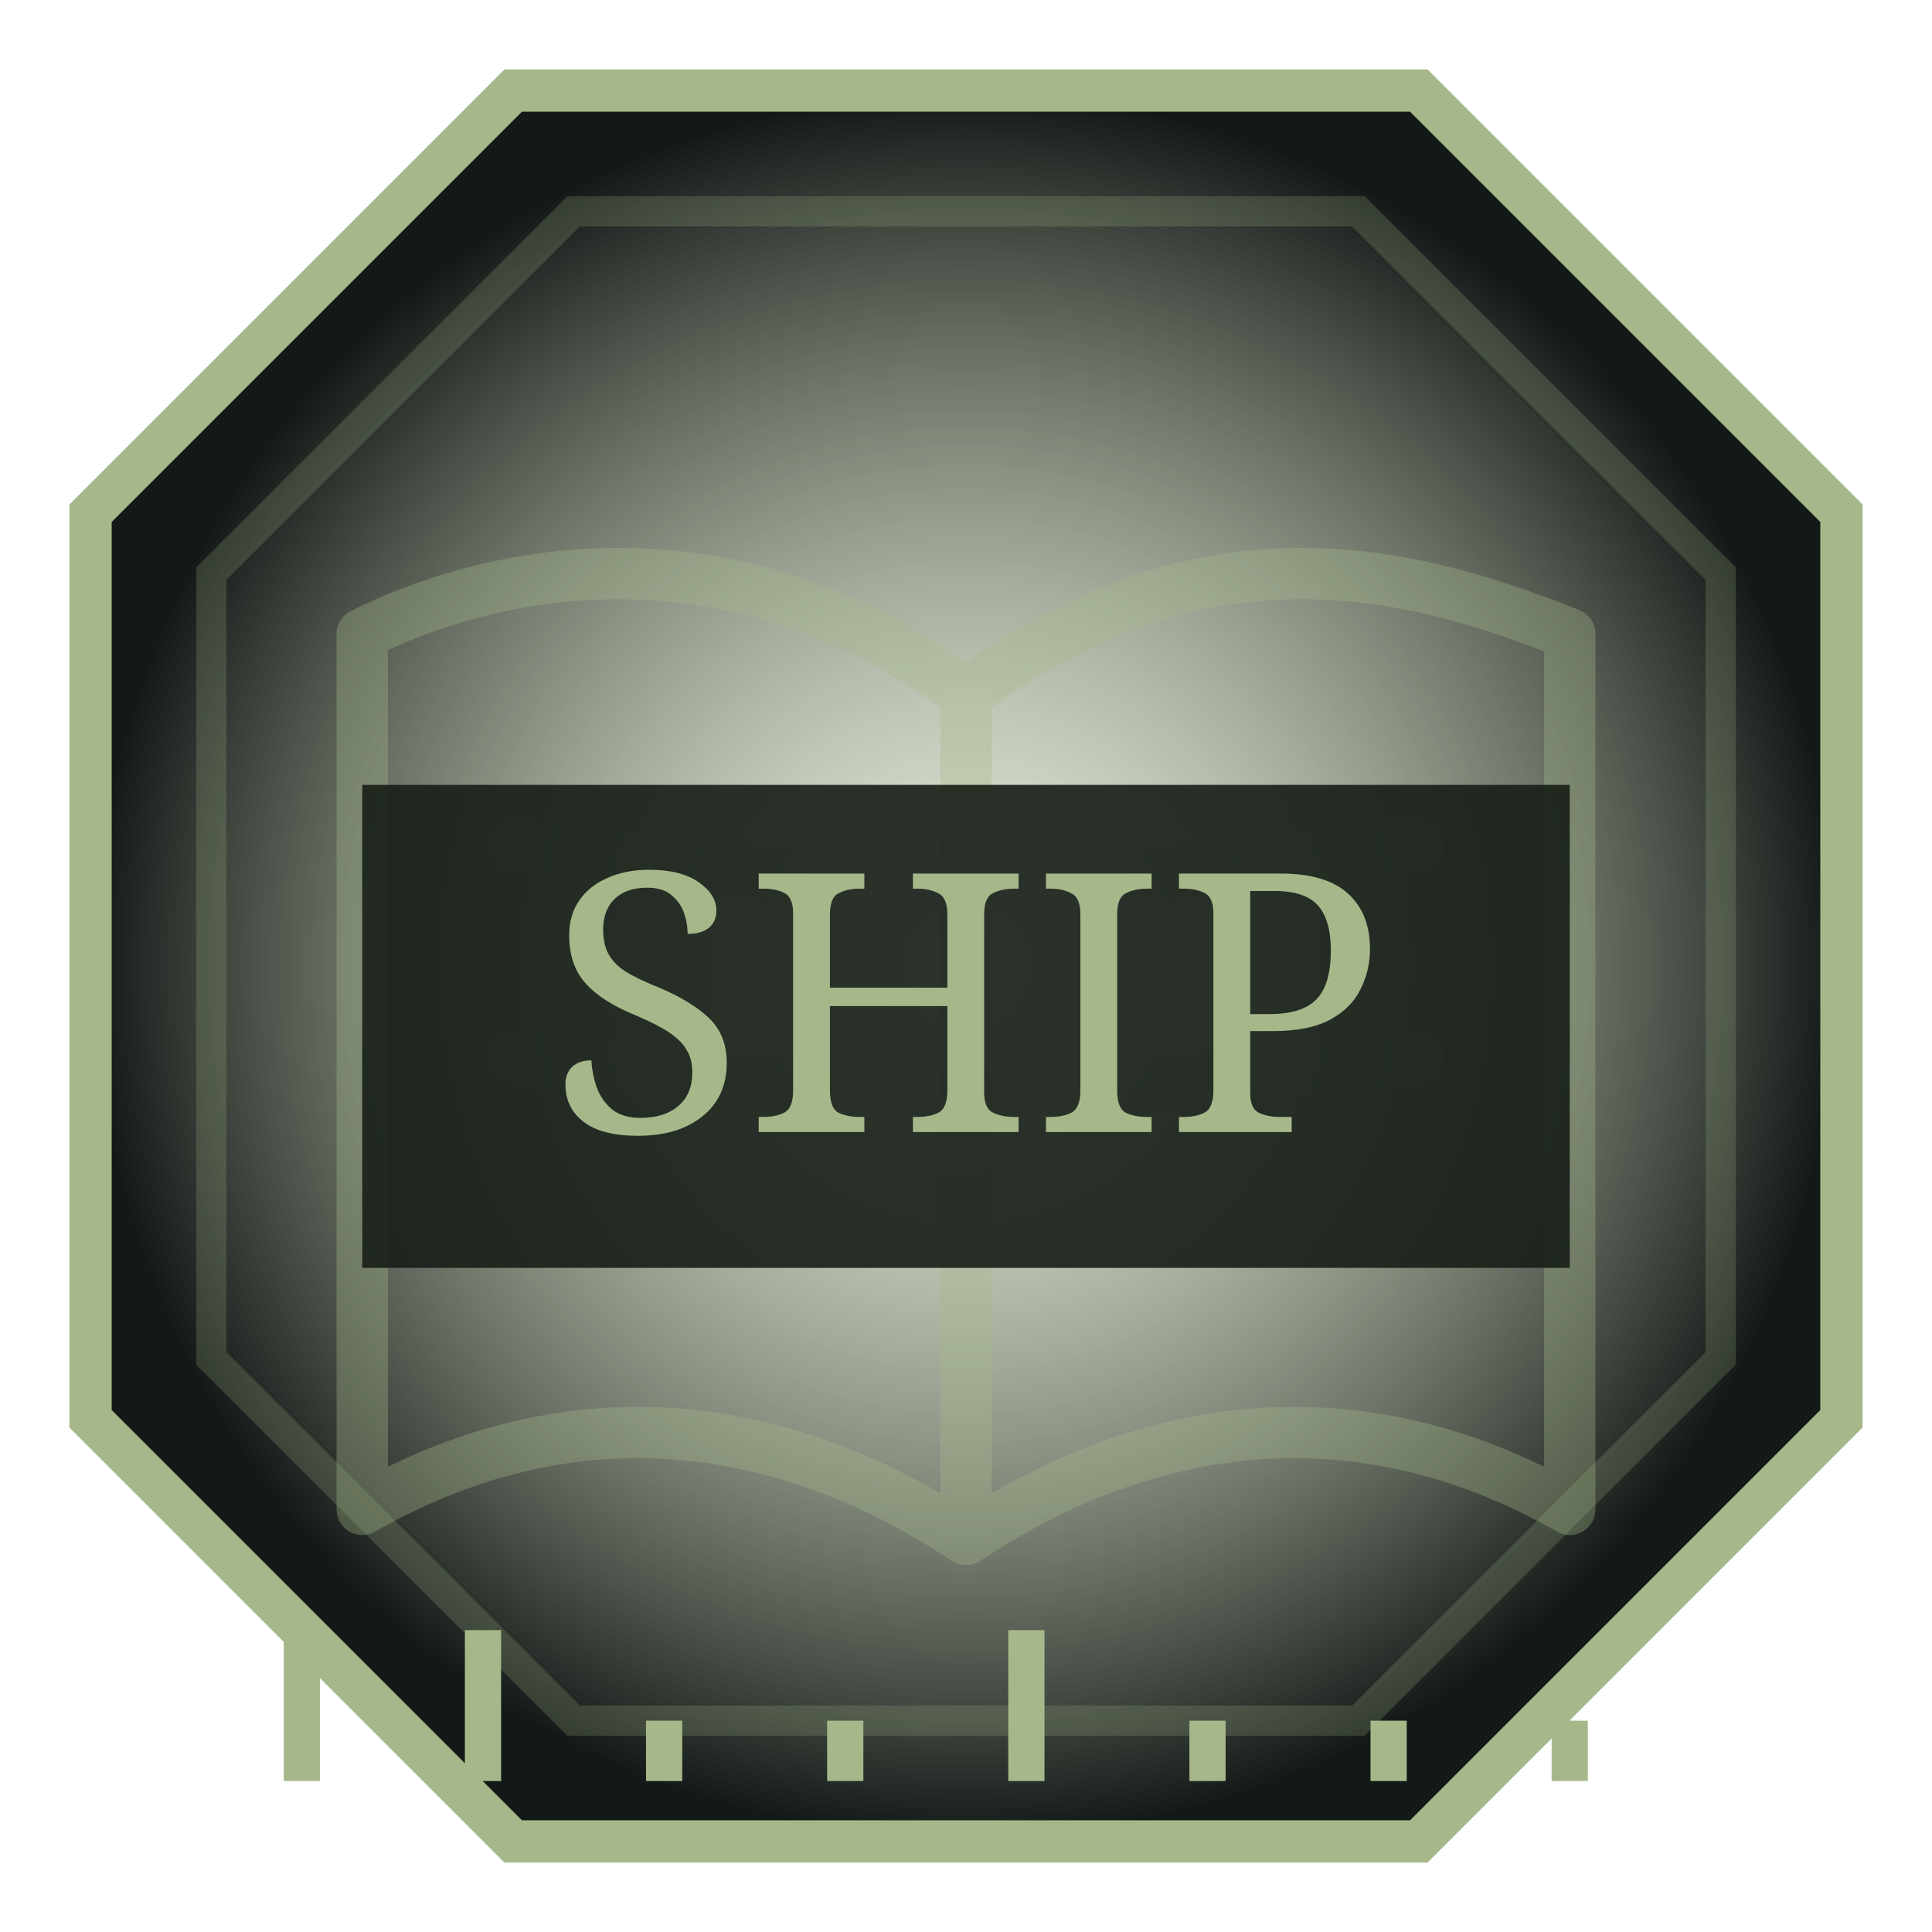
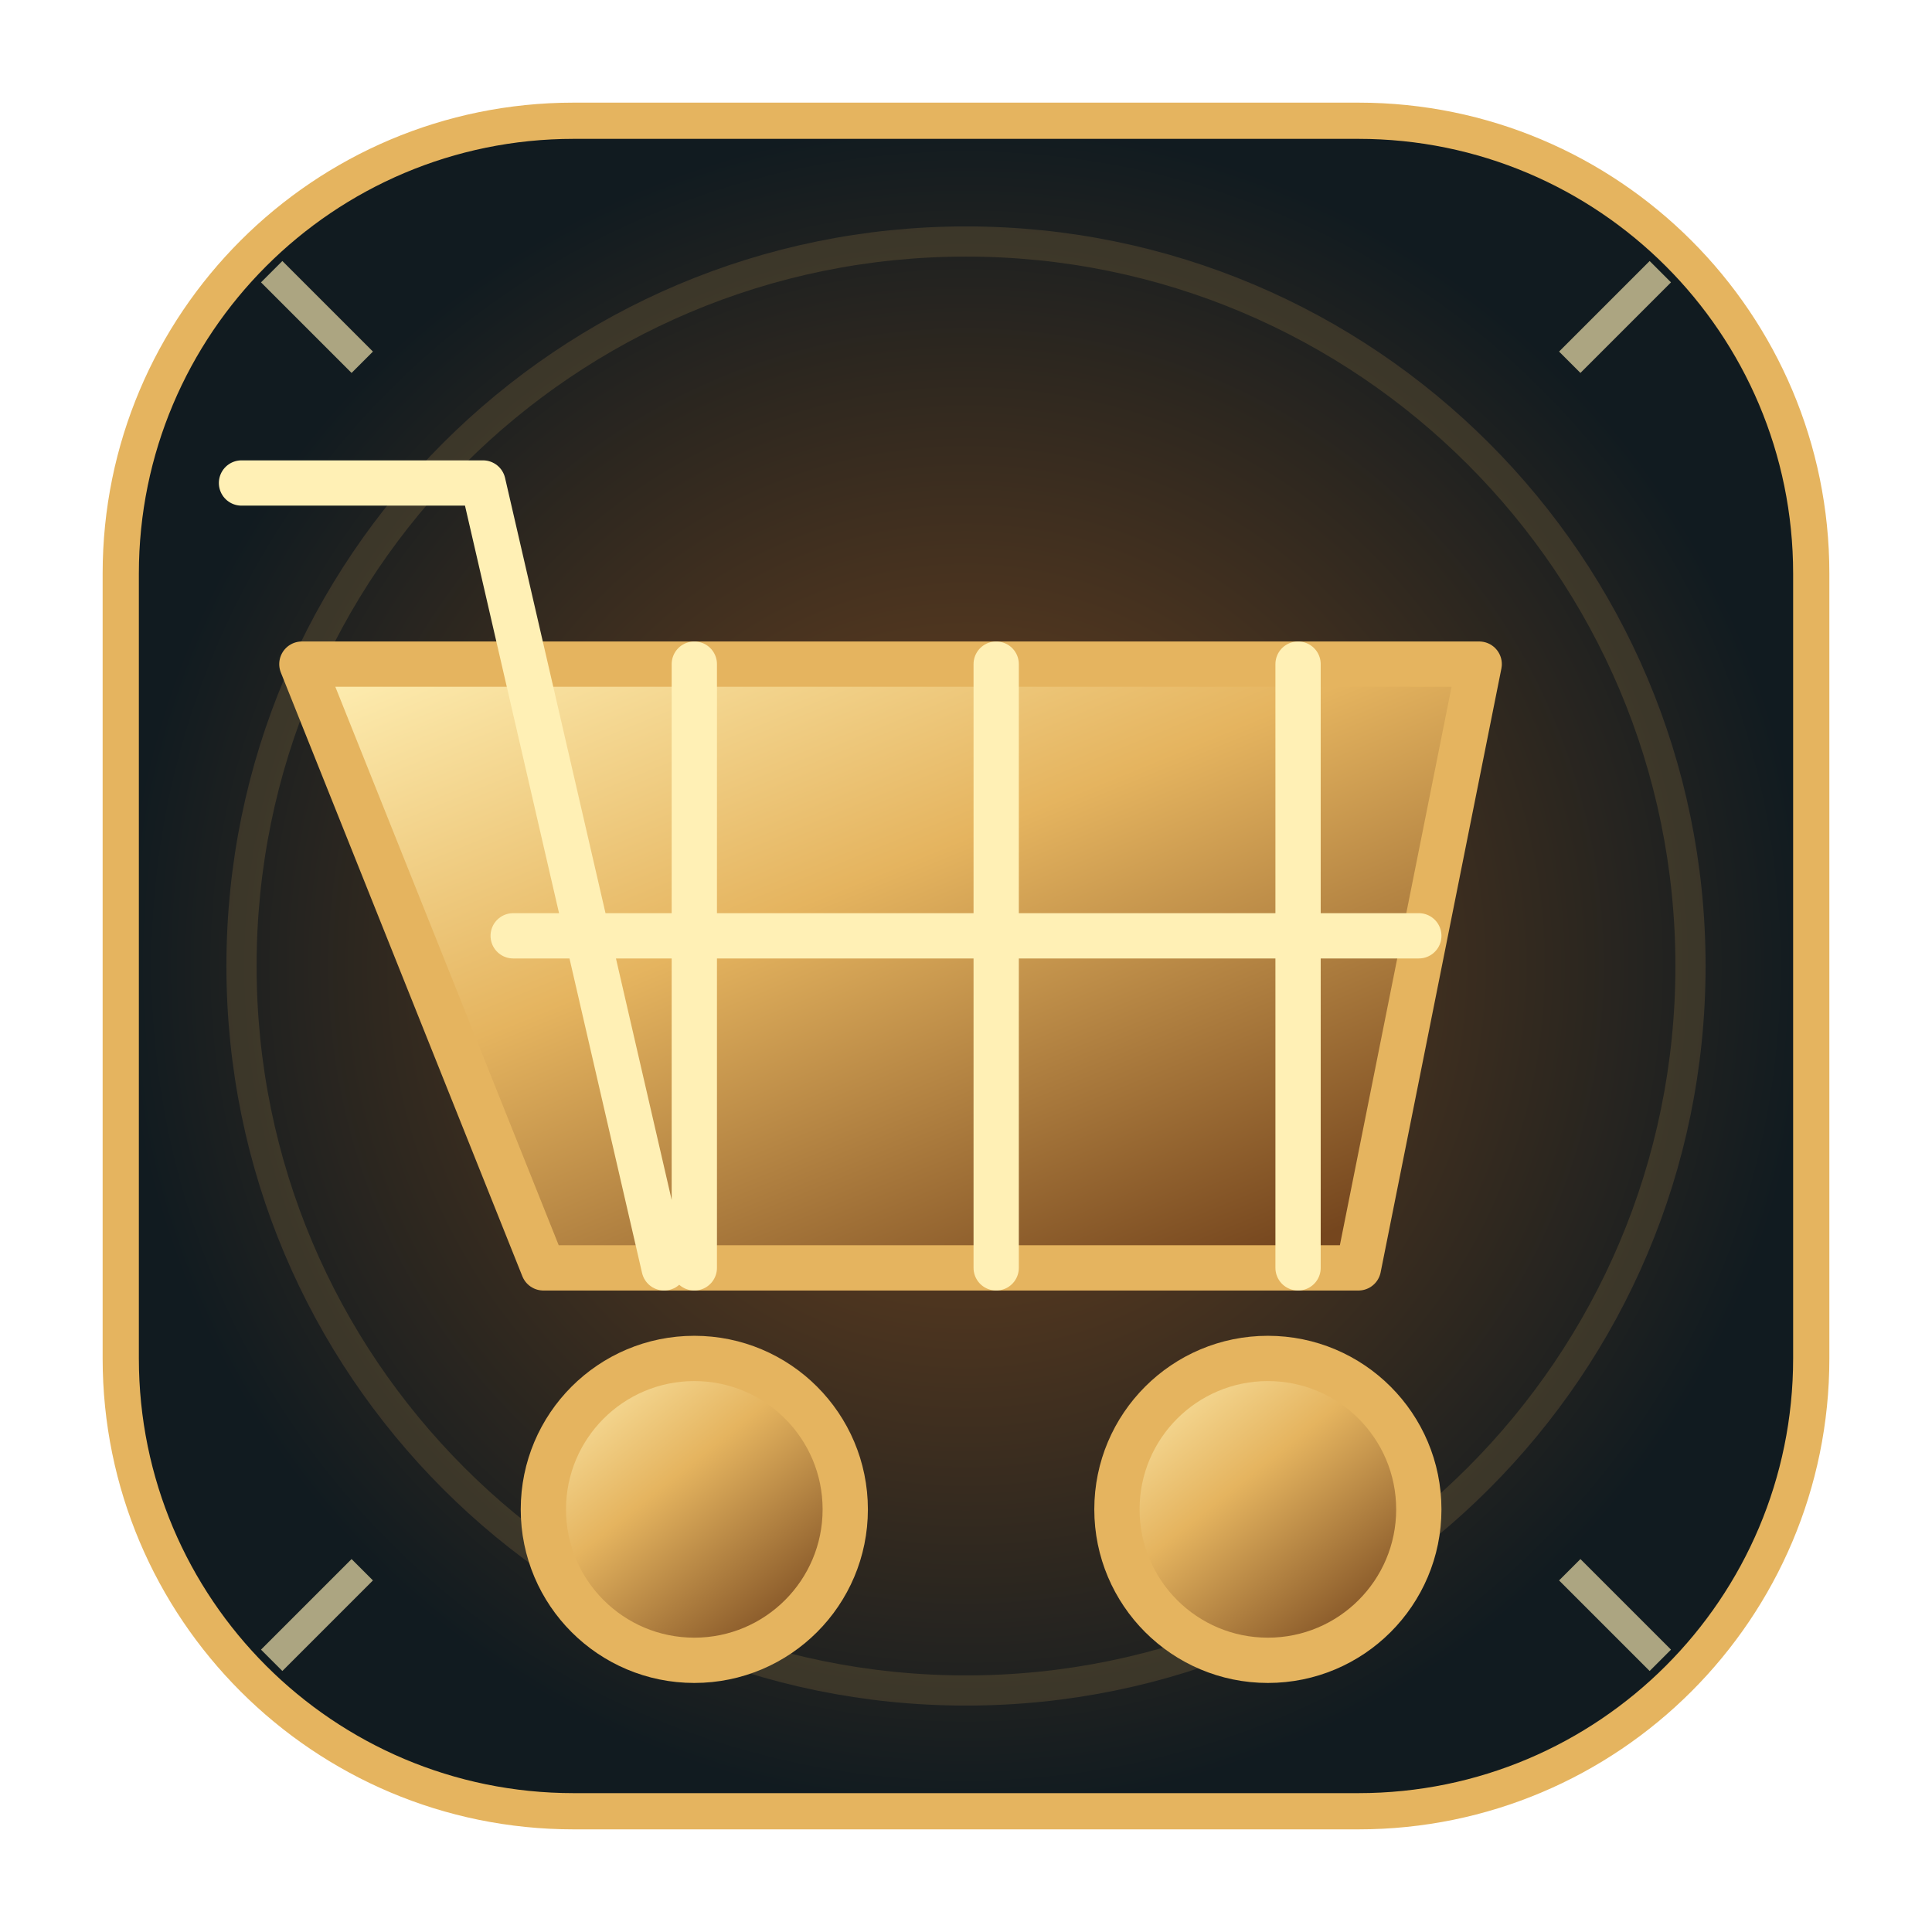
- <svg xmlns="http://www.w3.org/2000/svg" viewBox="0 0 64 64">
+ <svg xmlns="http://www.w3.org/2000/svg" viewBox="0 0 64 64" data-motif="cart" data-palette="amber">
  <defs>
    <radialGradient id="bg">
-       <stop stop-color="#a6b88a" stop-opacity=".26" />
-       <stop offset="1" stop-color="#131917" />
+       <stop stop-color="#75461e" />
+       <stop offset="1" stop-color="#111b20" />
    </radialGradient>
+     <linearGradient id="art" x2=".8" y2="1">
+       <stop stop-color="#fff0b5" />
+       <stop offset=".45" stop-color="#e5b45f" />
+       <stop offset="1" stop-color="#75461e" />
+     </linearGradient>
  </defs>
-   <path d="M17 3h30l14 14v30L47 61H17L3 47V17z" fill="url(#bg)" stroke="#a6b88a" stroke-width="1.4" />
-   <path d="M19 7h26l12 12v26L45 57H19L7 45V19z" fill="none" stroke="#a6b88a" opacity=".22" />
-   <g fill="none" stroke="#a6b88a" stroke-width="1.7" stroke-linejoin="round" stroke-linecap="round" opacity=".35">
-     <path d="M32 23c-8-6-16-4-20-2v29c7-4 14-3 20 1 6-4 13-5 20-1V21c-5-2-12-4-20 2zM32 23v28M17 28l9 1m-9 6 9 1m12-7 9-1m-9 8 9-1" />
+   <g fill="url(#bg)" stroke="#e5b45f" stroke-width="1.2">
+     <rect x="4" y="4" width="56" height="56" rx="15" />
  </g>
-   <path d="M12 26h40v16H12z" fill="#161e17" opacity=".9" />
-   <text x="32" y="37.5" fill="#a6b88a" font-size="12" font-family="Georgia,serif" text-anchor="middle">SHIP</text>
-   <g fill="none" stroke="#a6b88a" stroke-width="1.2">
-     <path d="M10 59v-5" />
-     <path d="M16 59v-5" />
-     <path d="M22 59v-2" />
-     <path d="M28 59v-2" />
-     <path d="M34 59v-5" />
-     <path d="M40 59v-2" />
-     <path d="M46 59v-2" />
-     <path d="M52 59v-2" />
+   <circle cx="32" cy="32" r="24" fill="none" stroke="#e5b45f" opacity=".15" />
+   <path d="m9 9 3 3m40 40 3 3M9 55l3-3M52 12l3-3" stroke="#fff0b5" opacity=".65" />
+   <style>.shine{fill:none;stroke:#fff0b5;stroke-width:1.5}</style>
+   <g fill="url(#art)" stroke="#e5b45f" stroke-width="1.5" stroke-linecap="round" stroke-linejoin="round">
+     <path d="M10 22h39l-4 20H18Z" />
+     <path class="shine" d="M8 16h8l6 26m1-20v20m10-20v20m10-20v20M17 31h30" />
+     <circle cx="23" cy="50" r="5" />
+     <circle cx="42" cy="50" r="5" />
  </g>
</svg>
